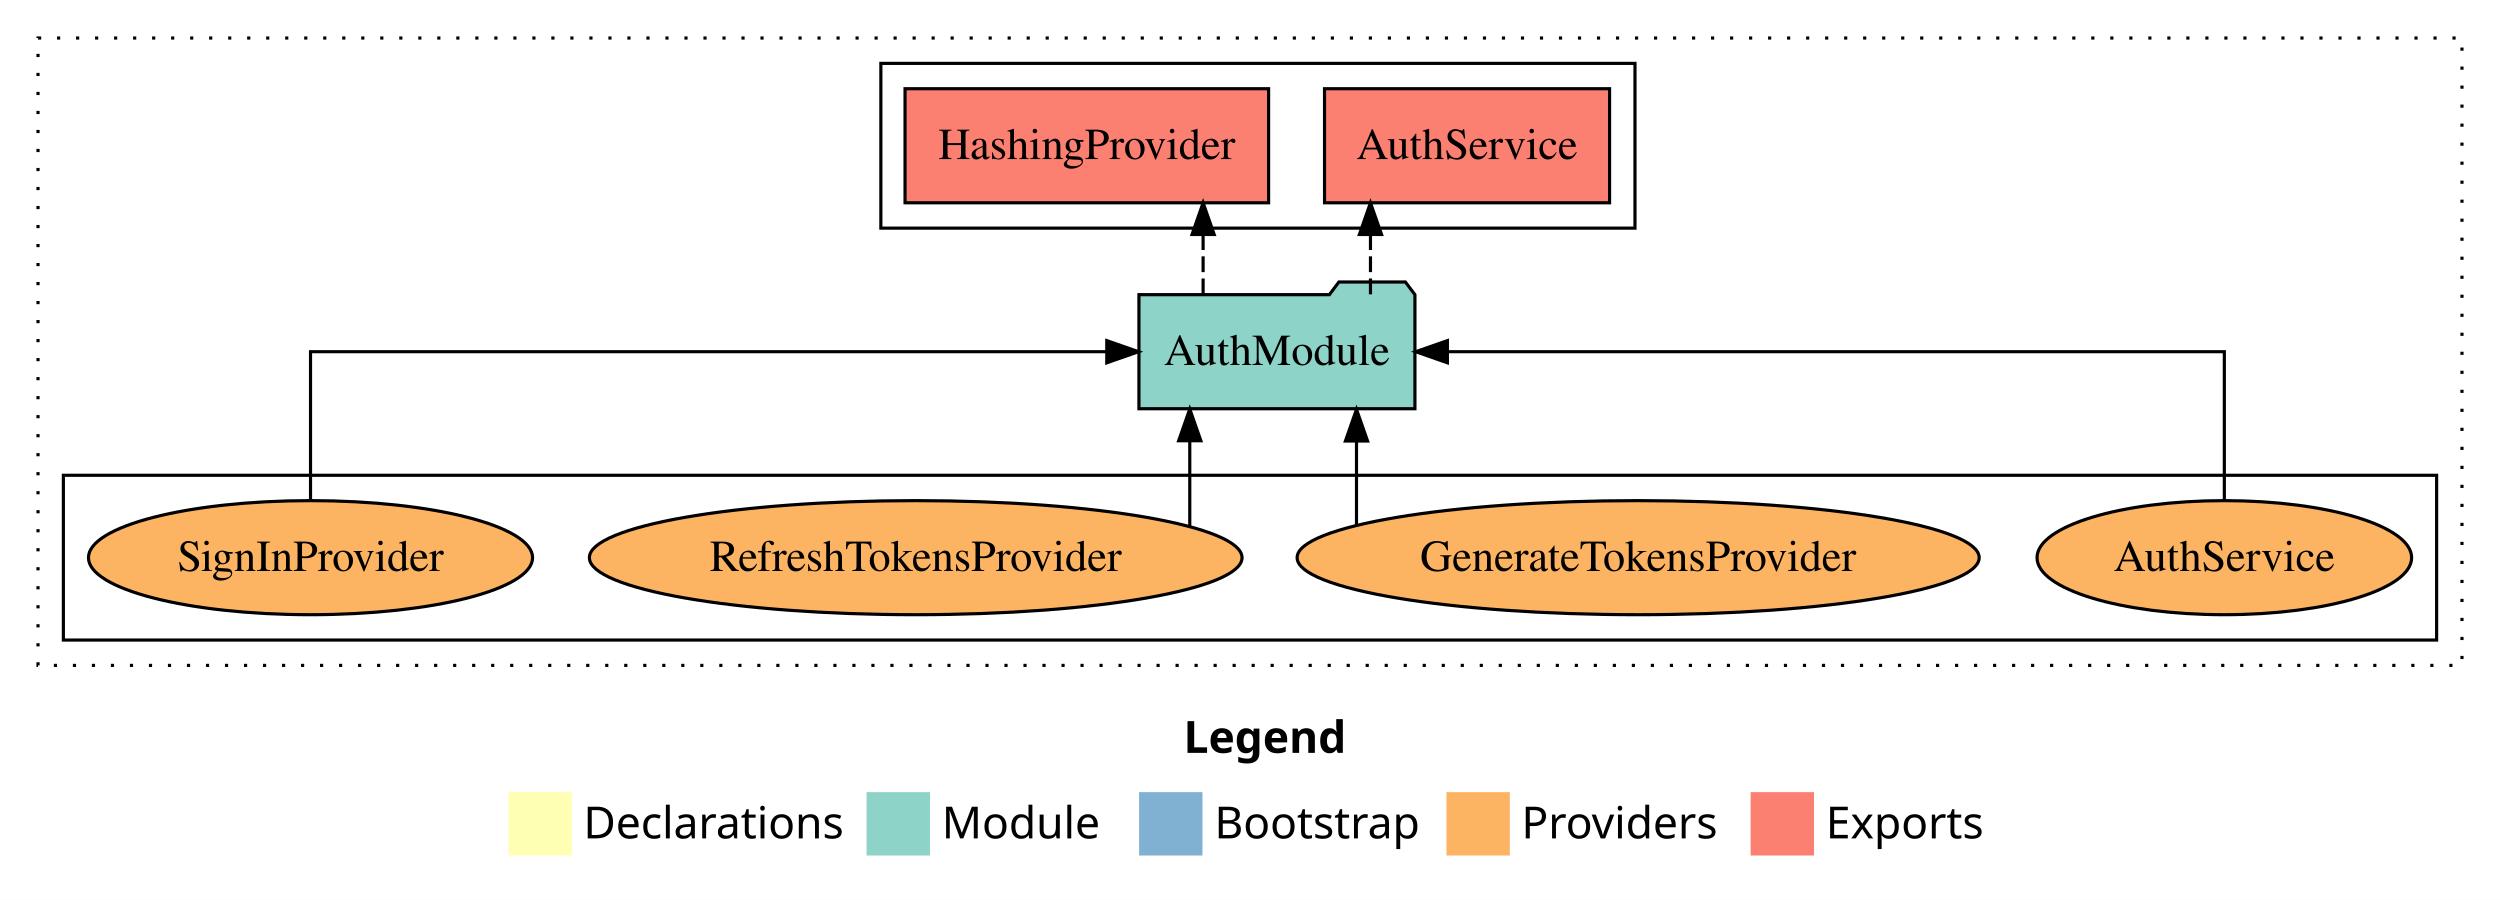
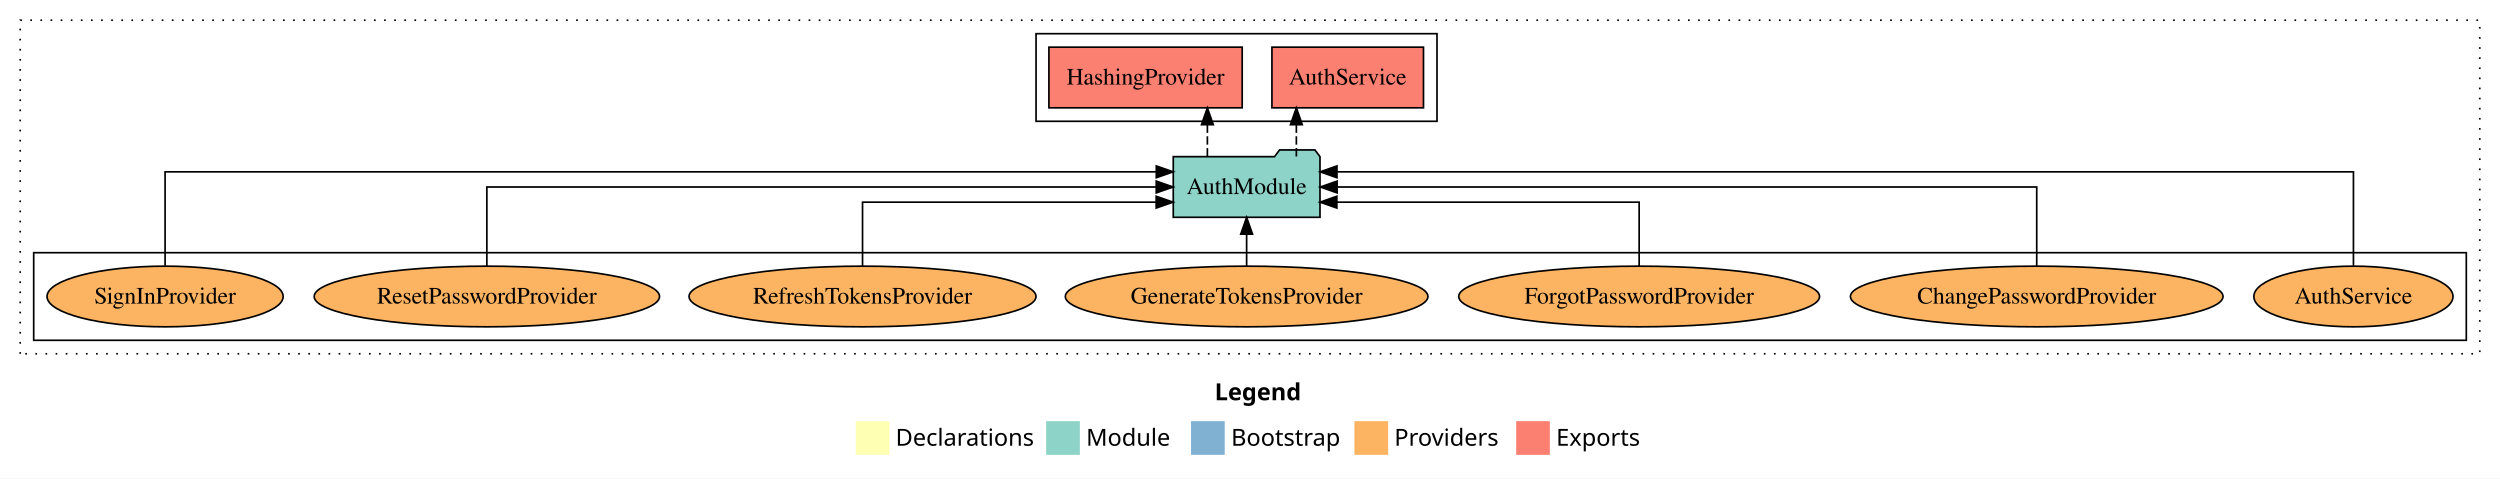
- <svg xmlns="http://www.w3.org/2000/svg" width="789pt" height="284pt" viewBox="0.00 0.00 789.00 284.00">
+ <svg xmlns="http://www.w3.org/2000/svg" width="1484pt" height="284pt" viewBox="0.00 0.00 1484.00 284.00">
  <g id="graph0" class="graph" transform="scale(1 1) rotate(0) translate(4 280)">
-     <polygon fill="white" stroke="transparent" points="-4,4 -4,-280 785,-280 785,4 -4,4" />
-     <text text-anchor="start" x="369.51" y="-42.4" font-family="Times-12" font-weight="bold" font-size="14.00">Legend</text>
-     <polygon fill="#ffffb3" stroke="transparent" points="156.5,-10 156.5,-30 176.5,-30 176.5,-10 156.5,-10" />
-     <text text-anchor="start" x="180.13" y="-15.4" font-family="Times-12" font-size="14.00">  Declarations</text>
-     <polygon fill="#8dd3c7" stroke="transparent" points="269.5,-10 269.5,-30 289.5,-30 289.5,-10 269.5,-10" />
-     <text text-anchor="start" x="293.23" y="-15.4" font-family="Times-12" font-size="14.00">  Module</text>
-     <polygon fill="#80b1d3" stroke="transparent" points="355.5,-10 355.5,-30 375.5,-30 375.5,-10 355.5,-10" />
-     <text text-anchor="start" x="379.28" y="-15.4" font-family="Times-12" font-size="14.00">  Bootstrap</text>
-     <polygon fill="#fdb462" stroke="transparent" points="452.5,-10 452.5,-30 472.5,-30 472.5,-10 452.5,-10" />
-     <text text-anchor="start" x="476.17" y="-15.4" font-family="Times-12" font-size="14.00">  Providers</text>
-     <polygon fill="#fb8072" stroke="transparent" points="548.5,-10 548.5,-30 568.5,-30 568.5,-10 548.5,-10" />
-     <text text-anchor="start" x="572.23" y="-15.4" font-family="Times-12" font-size="14.00">  Exports</text>
+     <polygon fill="white" stroke="transparent" points="-4,4 -4,-280 1480,-280 1480,4 -4,4" />
+     <text text-anchor="start" x="717.01" y="-42.4" font-family="Times-12" font-weight="bold" font-size="14.00">Legend</text>
+     <polygon fill="#ffffb3" stroke="transparent" points="504,-10 504,-30 524,-30 524,-10 504,-10" />
+     <text text-anchor="start" x="527.63" y="-15.4" font-family="Times-12" font-size="14.00">  Declarations</text>
+     <polygon fill="#8dd3c7" stroke="transparent" points="617,-10 617,-30 637,-30 637,-10 617,-10" />
+     <text text-anchor="start" x="640.73" y="-15.4" font-family="Times-12" font-size="14.00">  Module</text>
+     <polygon fill="#80b1d3" stroke="transparent" points="703,-10 703,-30 723,-30 723,-10 703,-10" />
+     <text text-anchor="start" x="726.78" y="-15.4" font-family="Times-12" font-size="14.00">  Bootstrap</text>
+     <polygon fill="#fdb462" stroke="transparent" points="800,-10 800,-30 820,-30 820,-10 800,-10" />
+     <text text-anchor="start" x="823.67" y="-15.4" font-family="Times-12" font-size="14.00">  Providers</text>
+     <polygon fill="#fb8072" stroke="transparent" points="896,-10 896,-30 916,-30 916,-10 896,-10" />
+     <text text-anchor="start" x="919.73" y="-15.4" font-family="Times-12" font-size="14.00">  Exports</text>
    <g id="clust1" class="cluster">
-       <polygon fill="none" stroke="black" stroke-dasharray="1,5" points="8,-70 8,-268 773,-268 773,-70 8,-70" />
+       <polygon fill="none" stroke="black" stroke-dasharray="1,5" points="8,-70 8,-268 1468,-268 1468,-70 8,-70" />
+     </g>
+     <g id="clust6" class="cluster">
+       <polygon fill="none" stroke="black" points="16,-78 16,-130 1460,-130 1460,-78 16,-78" />
    </g>
    <g id="clust4" class="cluster">
-       <polygon fill="none" stroke="black" points="274,-208 274,-260 512,-260 512,-208 274,-208" />
-     </g>
-     <g id="clust6" class="cluster">
-       <polygon fill="none" stroke="black" points="16,-78 16,-130 765,-130 765,-78 16,-78" />
+       <polygon fill="none" stroke="black" points="611,-208 611,-260 849,-260 849,-208 611,-208" />
    </g>
    <g id="node1" class="node">
-       <polygon fill="#fb8072" stroke="black" points="503.98,-252 414.02,-252 414.02,-216 503.98,-216 503.98,-252" />
-       <text text-anchor="middle" x="459" y="-229.8" font-family="Times,serif" font-size="14.00">AuthService </text>
+       <polygon fill="#fb8072" stroke="black" points="840.98,-252 751.02,-252 751.02,-216 840.98,-216 840.98,-252" />
+       <text text-anchor="middle" x="796" y="-229.8" font-family="Times,serif" font-size="14.00">AuthService </text>
    </g>
    <g id="node2" class="node">
-       <polygon fill="#fb8072" stroke="black" points="396.37,-252 281.63,-252 281.63,-216 396.37,-216 396.37,-252" />
-       <text text-anchor="middle" x="339" y="-229.8" font-family="Times,serif" font-size="14.00">HashingProvider </text>
+       <polygon fill="#fb8072" stroke="black" points="733.37,-252 618.63,-252 618.63,-216 733.37,-216 733.37,-252" />
+       <text text-anchor="middle" x="676" y="-229.8" font-family="Times,serif" font-size="14.00">HashingProvider </text>
    </g>
    <g id="node3" class="node">
-       <polygon fill="#8dd3c7" stroke="black" points="442.55,-187 439.55,-191 418.55,-191 415.55,-187 355.45,-187 355.45,-151 442.55,-151 442.55,-187" />
-       <text text-anchor="middle" x="399" y="-164.8" font-family="Times,serif" font-size="14.00">AuthModule</text>
+       <polygon fill="#8dd3c7" stroke="black" points="779.55,-187 776.55,-191 755.55,-191 752.55,-187 692.45,-187 692.45,-151 779.55,-151 779.55,-187" />
+       <text text-anchor="middle" x="736" y="-164.8" font-family="Times,serif" font-size="14.00">AuthModule</text>
    </g>
    <g id="edge1" class="edge">
-       <path fill="none" stroke="black" stroke-dasharray="5,2" d="M428.52,-187.11C428.52,-187.11 428.52,-205.99 428.52,-205.99" />
-       <polygon fill="black" stroke="black" points="425.02,-205.99 428.52,-215.99 432.02,-205.99 425.02,-205.99" />
+       <path fill="none" stroke="black" stroke-dasharray="5,2" d="M765.52,-187.11C765.52,-187.11 765.52,-205.99 765.52,-205.99" />
+       <polygon fill="black" stroke="black" points="762.02,-205.99 765.52,-215.99 769.02,-205.99 762.02,-205.99" />
    </g>
    <g id="edge2" class="edge">
-       <path fill="none" stroke="black" stroke-dasharray="5,2" d="M375.7,-187.11C375.7,-187.11 375.7,-205.99 375.7,-205.99" />
-       <polygon fill="black" stroke="black" points="372.2,-205.99 375.7,-215.99 379.2,-205.99 372.2,-205.99" />
+       <path fill="none" stroke="black" stroke-dasharray="5,2" d="M712.7,-187.11C712.7,-187.11 712.7,-205.99 712.7,-205.99" />
+       <polygon fill="black" stroke="black" points="709.2,-205.99 712.7,-215.99 716.2,-205.99 709.2,-205.99" />
    </g>
    <g id="node4" class="node">
-       <ellipse fill="#fdb462" stroke="black" cx="698" cy="-104" rx="59.11" ry="18" />
-       <text text-anchor="middle" x="698" y="-99.8" font-family="Times,serif" font-size="14.00">AuthService</text>
+       <ellipse fill="#fdb462" stroke="black" cx="1393" cy="-104" rx="59.11" ry="18" />
+       <text text-anchor="middle" x="1393" y="-99.8" font-family="Times,serif" font-size="14.00">AuthService</text>
    </g>
    <g id="edge3" class="edge">
-       <path fill="none" stroke="black" d="M698,-122.11C698,-141.34 698,-169 698,-169 698,-169 452.8,-169 452.8,-169" />
-       <polygon fill="black" stroke="black" points="452.8,-165.5 442.8,-169 452.8,-172.5 452.8,-165.5" />
+       <path fill="none" stroke="black" d="M1393,-122.29C1393,-144.21 1393,-178 1393,-178 1393,-178 789.62,-178 789.62,-178" />
+       <polygon fill="black" stroke="black" points="789.62,-174.5 779.62,-178 789.62,-181.5 789.62,-174.5" />
    </g>
    <g id="node5" class="node">
-       <ellipse fill="#fdb462" stroke="black" cx="513" cy="-104" rx="107.63" ry="18" />
-       <text text-anchor="middle" x="513" y="-99.8" font-family="Times,serif" font-size="14.00">GenerateTokensProvider</text>
+       <ellipse fill="#fdb462" stroke="black" cx="1205" cy="-104" rx="110.6" ry="18" />
+       <text text-anchor="middle" x="1205" y="-99.8" font-family="Times,serif" font-size="14.00">ChangePasswordProvider</text>
    </g>
    <g id="edge4" class="edge">
-       <path fill="none" stroke="black" d="M424.11,-114.16C424.11,-114.16 424.11,-140.81 424.11,-140.81" />
-       <polygon fill="black" stroke="black" points="420.61,-140.81 424.11,-150.81 427.61,-140.81 420.61,-140.81" />
+       <path fill="none" stroke="black" d="M1205,-122.11C1205,-141.34 1205,-169 1205,-169 1205,-169 789.7,-169 789.7,-169" />
+       <polygon fill="black" stroke="black" points="789.7,-165.5 779.7,-169 789.7,-172.5 789.7,-165.5" />
    </g>
    <g id="node6" class="node">
-       <ellipse fill="#fdb462" stroke="black" cx="285" cy="-104" rx="102.99" ry="18" />
-       <text text-anchor="middle" x="285" y="-99.8" font-family="Times,serif" font-size="14.00">RefreshTokensProvider</text>
+       <ellipse fill="#fdb462" stroke="black" cx="969" cy="-104" rx="107.1" ry="18" />
+       <text text-anchor="middle" x="969" y="-99.8" font-family="Times,serif" font-size="14.00">ForgotPasswordProvider</text>
    </g>
    <g id="edge5" class="edge">
-       <path fill="none" stroke="black" d="M371.49,-113.87C371.49,-113.87 371.49,-140.91 371.49,-140.91" />
-       <polygon fill="black" stroke="black" points="367.99,-140.91 371.49,-150.91 374.99,-140.91 367.99,-140.91" />
+       <path fill="none" stroke="black" d="M969,-122.03C969,-138.4 969,-160 969,-160 969,-160 789.55,-160 789.55,-160" />
+       <polygon fill="black" stroke="black" points="789.55,-156.5 779.55,-160 789.55,-163.5 789.55,-156.5" />
    </g>
    <g id="node7" class="node">
+       <ellipse fill="#fdb462" stroke="black" cx="736" cy="-104" rx="107.63" ry="18" />
+       <text text-anchor="middle" x="736" y="-99.8" font-family="Times,serif" font-size="14.00">GenerateTokensProvider</text>
+     </g>
+     <g id="edge6" class="edge">
+       <path fill="none" stroke="black" d="M736,-122.11C736,-122.11 736,-140.99 736,-140.99" />
+       <polygon fill="black" stroke="black" points="732.5,-140.99 736,-150.99 739.5,-140.99 732.5,-140.99" />
+     </g>
+     <g id="node8" class="node">
+       <ellipse fill="#fdb462" stroke="black" cx="508" cy="-104" rx="102.99" ry="18" />
+       <text text-anchor="middle" x="508" y="-99.8" font-family="Times,serif" font-size="14.00">RefreshTokensProvider</text>
+     </g>
+     <g id="edge7" class="edge">
+       <path fill="none" stroke="black" d="M508,-122.03C508,-138.4 508,-160 508,-160 508,-160 682.31,-160 682.31,-160" />
+       <polygon fill="black" stroke="black" points="682.31,-163.5 692.31,-160 682.31,-156.5 682.31,-163.5" />
+     </g>
+     <g id="node9" class="node">
+       <ellipse fill="#fdb462" stroke="black" cx="285" cy="-104" rx="102.51" ry="18" />
+       <text text-anchor="middle" x="285" y="-99.8" font-family="Times,serif" font-size="14.00">ResetPasswordProvider</text>
+     </g>
+     <g id="edge8" class="edge">
+       <path fill="none" stroke="black" d="M285,-122.11C285,-141.34 285,-169 285,-169 285,-169 682.35,-169 682.35,-169" />
+       <polygon fill="black" stroke="black" points="682.35,-172.5 692.35,-169 682.35,-165.5 682.35,-172.5" />
+     </g>
+     <g id="node10" class="node">
      <ellipse fill="#fdb462" stroke="black" cx="94" cy="-104" rx="70.08" ry="18" />
      <text text-anchor="middle" x="94" y="-99.8" font-family="Times,serif" font-size="14.00">SignInProvider</text>
    </g>
-     <g id="edge6" class="edge">
-       <path fill="none" stroke="black" d="M94,-122.11C94,-141.34 94,-169 94,-169 94,-169 345.3,-169 345.3,-169" />
-       <polygon fill="black" stroke="black" points="345.3,-172.5 355.3,-169 345.3,-165.5 345.3,-172.5" />
+     <g id="edge9" class="edge">
+       <path fill="none" stroke="black" d="M94,-122.29C94,-144.21 94,-178 94,-178 94,-178 682.38,-178 682.38,-178" />
+       <polygon fill="black" stroke="black" points="682.38,-181.5 692.38,-178 682.38,-174.5 682.38,-181.5" />
    </g>
  </g>
</svg>
